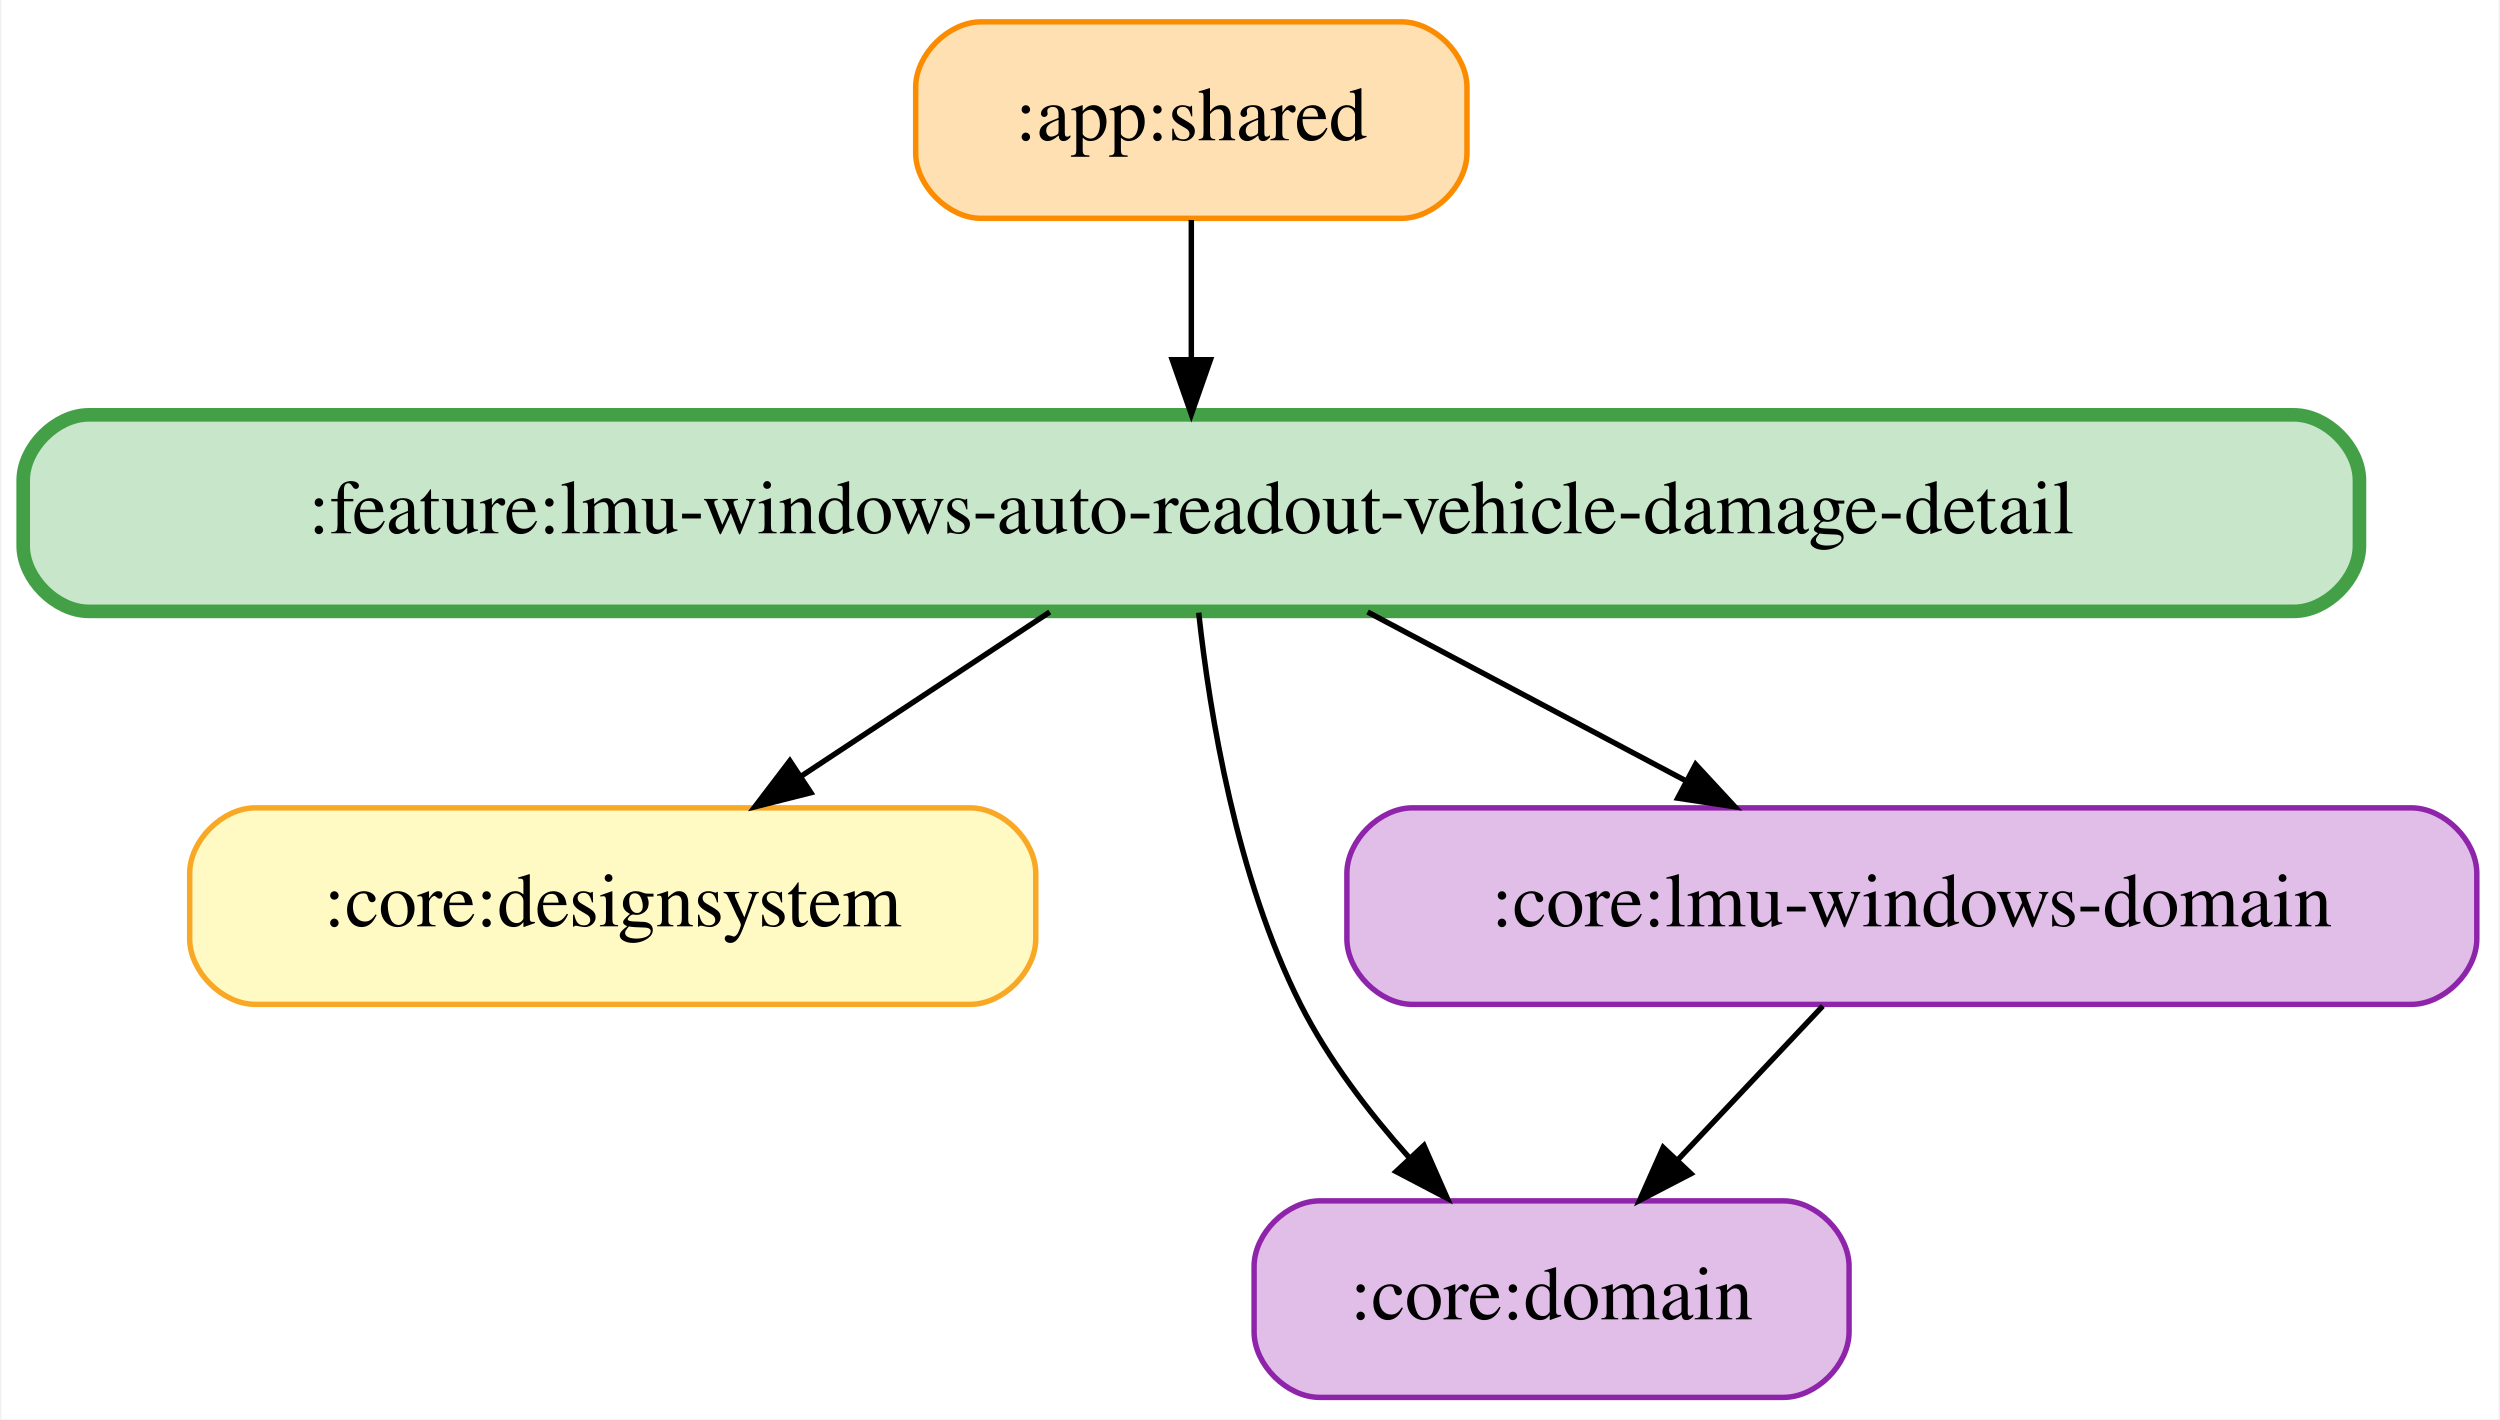
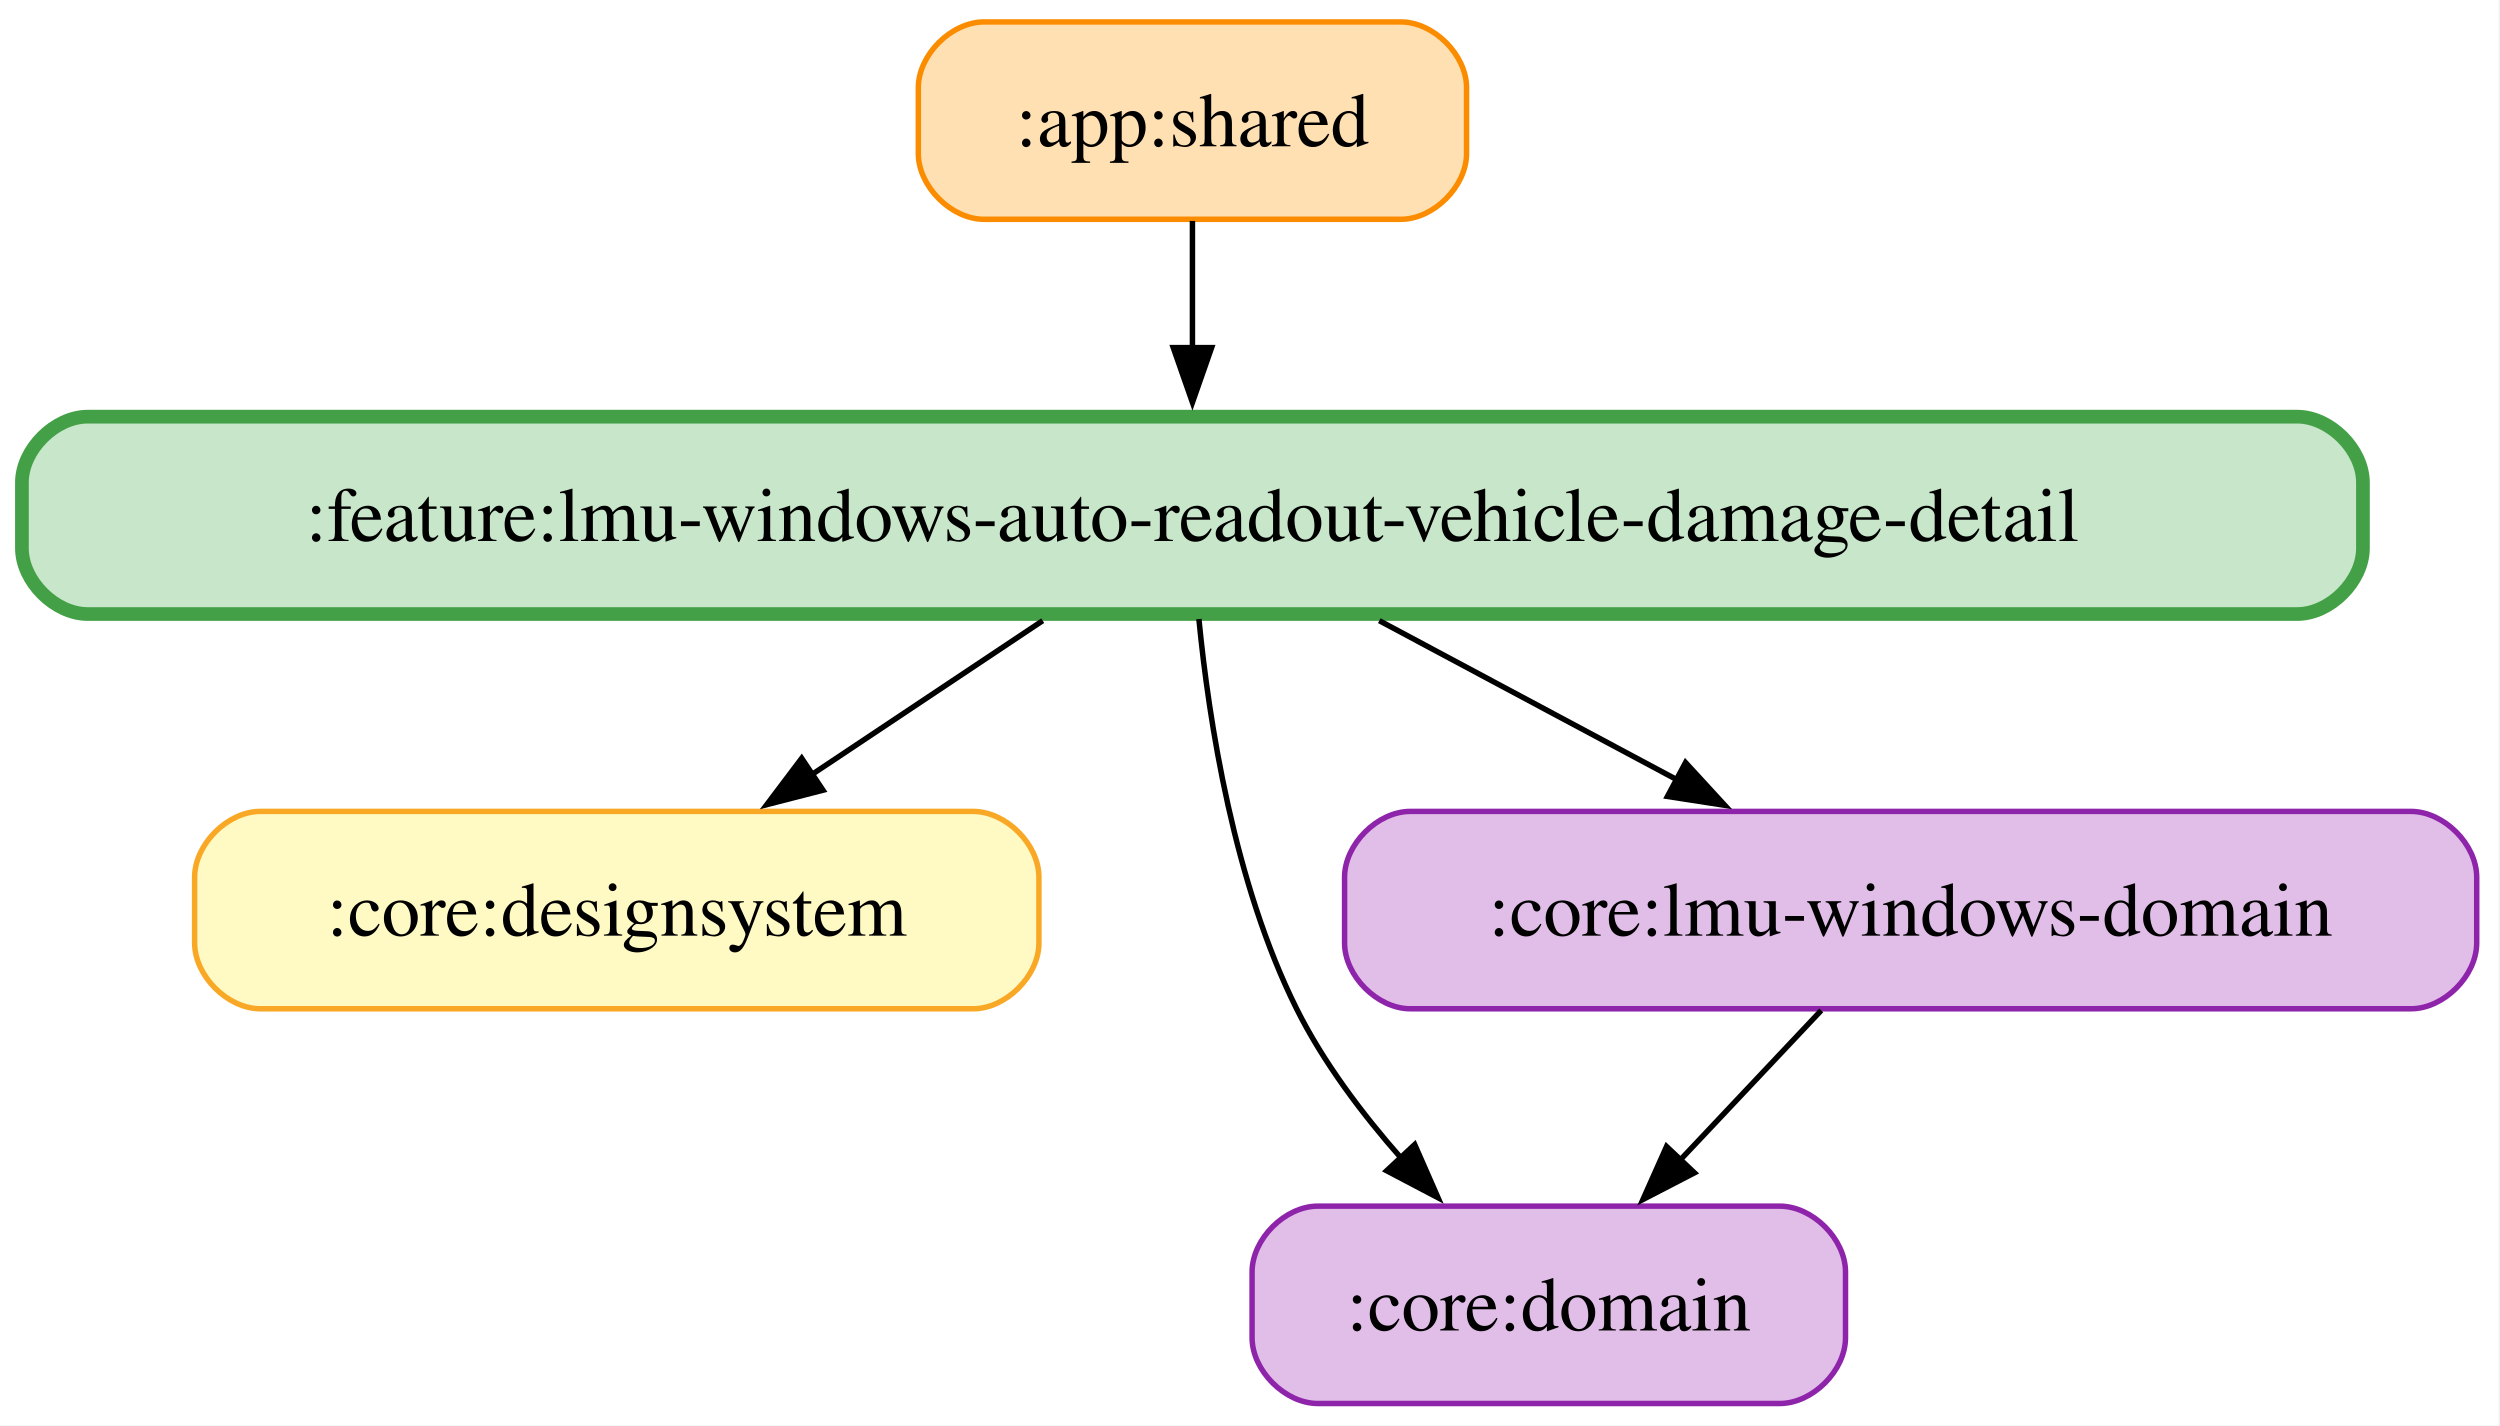
- <svg xmlns="http://www.w3.org/2000/svg" width="458pt" height="260pt" viewBox="0.00 0.00 457.50 260.00">
+ <svg xmlns="http://www.w3.org/2000/svg" width="456pt" height="260pt" viewBox="0.00 0.00 456.00 260.00">
  <g id="graph0" class="graph" transform="scale(1 1) rotate(0) translate(4 256)">
-     <polygon fill="white" stroke="transparent" points="-4,4 -4,-256 453.5,-256 453.5,4 -4,4" />
+     <polygon fill="white" stroke="none" points="-4,4 -4,-256 451.75,-256 451.75,4 -4,4" />
    <g id="node1" class="node">
-       <path fill="#ffe0b2" stroke="#fb8c00" d="M252.5,-252C252.5,-252 175.5,-252 175.5,-252 169.5,-252 163.5,-246 163.5,-240 163.5,-240 163.5,-228 163.5,-228 163.5,-222 169.5,-216 175.5,-216 175.5,-216 252.5,-216 252.5,-216 258.5,-216 264.5,-222 264.5,-228 264.5,-228 264.5,-240 264.5,-240 264.5,-246 258.5,-252 252.5,-252" />
-       <text text-anchor="middle" x="214" y="-230.3" font-family="Times,serif" font-size="14.00">:app:shared</text>
+       <path fill="#ffe0b2" stroke="#fb8c00" d="M251.5,-252C251.5,-252 175.5,-252 175.5,-252 169.5,-252 163.5,-246 163.5,-240 163.5,-240 163.5,-228 163.5,-228 163.5,-222 169.5,-216 175.5,-216 175.5,-216 251.5,-216 251.5,-216 257.5,-216 263.5,-222 263.5,-228 263.5,-228 263.5,-240 263.5,-240 263.5,-246 257.5,-252 251.5,-252" />
+       <text xml:space="preserve" text-anchor="middle" x="213.5" y="-229.32" font-family="Times,serif" font-size="14.00">:app:shared</text>
    </g>
    <g id="node5" class="node">
-       <path fill="#c8e6c9" stroke="#43a047" stroke-width="2.5" d="M416,-180C416,-180 12,-180 12,-180 6,-180 0,-174 0,-168 0,-168 0,-156 0,-156 0,-150 6,-144 12,-144 12,-144 416,-144 416,-144 422,-144 428,-150 428,-156 428,-156 428,-168 428,-168 428,-174 422,-180 416,-180" />
-       <text text-anchor="middle" x="214" y="-158.3" font-family="Times,serif" font-size="14.00">:feature:lmu-windows-auto-readout-vehicle-damage-detail</text>
+       <path fill="#c8e6c9" stroke="#43a047" stroke-width="2.5" d="M415,-180C415,-180 12,-180 12,-180 6,-180 0,-174 0,-168 0,-168 0,-156 0,-156 0,-150 6,-144 12,-144 12,-144 415,-144 415,-144 421,-144 427,-150 427,-156 427,-156 427,-168 427,-168 427,-174 421,-180 415,-180" />
+       <text xml:space="preserve" text-anchor="middle" x="213.5" y="-157.32" font-family="Times,serif" font-size="14.00">:feature:lmu-windows-auto-readout-vehicle-damage-detail</text>
    </g>
    <g id="edge1" class="edge">
-       <path fill="none" stroke="black" d="M214,-215.7C214,-207.98 214,-198.71 214,-190.11" />
-       <polygon fill="black" stroke="black" points="217.5,-190.1 214,-180.1 210.5,-190.1 217.5,-190.1" />
+       <path fill="none" stroke="black" d="M213.5,-215.7C213.5,-208.71 213.5,-200.44 213.5,-192.55" />
+       <polygon fill="black" stroke="black" points="217,-192.59 213.5,-182.59 210,-192.59 217,-192.59" />
    </g>
    <g id="node2" class="node">
-       <path fill="#fff9c4" stroke="#f9a825" d="M173.5,-108C173.5,-108 42.5,-108 42.5,-108 36.5,-108 30.5,-102 30.5,-96 30.5,-96 30.5,-84 30.5,-84 30.5,-78 36.5,-72 42.5,-72 42.5,-72 173.5,-72 173.5,-72 179.5,-72 185.5,-78 185.5,-84 185.5,-84 185.5,-96 185.5,-96 185.5,-102 179.5,-108 173.5,-108" />
-       <text text-anchor="middle" x="108" y="-86.3" font-family="Times,serif" font-size="14.00">:core:designsystem</text>
+       <path fill="#fff9c4" stroke="#f9a825" d="M173.5,-108C173.5,-108 43.5,-108 43.5,-108 37.5,-108 31.5,-102 31.5,-96 31.5,-96 31.5,-84 31.5,-84 31.5,-78 37.5,-72 43.5,-72 43.5,-72 173.5,-72 173.5,-72 179.5,-72 185.5,-78 185.5,-84 185.5,-84 185.5,-96 185.5,-96 185.5,-102 179.5,-108 173.5,-108" />
+       <text xml:space="preserve" text-anchor="middle" x="108.5" y="-85.33" font-family="Times,serif" font-size="14.00">:core:designsystem</text>
    </g>
    <g id="node3" class="node">
-       <path fill="#e1bee7" stroke="#8e24aa" d="M322.5,-36C322.5,-36 237.5,-36 237.5,-36 231.5,-36 225.5,-30 225.5,-24 225.5,-24 225.5,-12 225.5,-12 225.5,-6 231.5,0 237.5,0 237.5,0 322.5,0 322.5,0 328.5,0 334.5,-6 334.5,-12 334.5,-12 334.5,-24 334.5,-24 334.5,-30 328.5,-36 322.5,-36" />
-       <text text-anchor="middle" x="280" y="-14.3" font-family="Times,serif" font-size="14.00">:core:domain</text>
+       <path fill="#e1bee7" stroke="#8e24aa" d="M320.62,-36C320.62,-36 236.38,-36 236.38,-36 230.38,-36 224.38,-30 224.38,-24 224.38,-24 224.38,-12 224.38,-12 224.38,-6 230.38,0 236.38,0 236.38,0 320.62,0 320.62,0 326.62,0 332.62,-6 332.62,-12 332.62,-12 332.62,-24 332.62,-24 332.62,-30 326.62,-36 320.62,-36" />
+       <text xml:space="preserve" text-anchor="middle" x="278.5" y="-13.32" font-family="Times,serif" font-size="14.00">:core:domain</text>
    </g>
    <g id="node4" class="node">
-       <path fill="#e1bee7" stroke="#8e24aa" d="M437.5,-108C437.5,-108 254.5,-108 254.5,-108 248.5,-108 242.5,-102 242.5,-96 242.5,-96 242.5,-84 242.5,-84 242.5,-78 248.5,-72 254.5,-72 254.5,-72 437.5,-72 437.5,-72 443.5,-72 449.5,-78 449.5,-84 449.5,-84 449.5,-96 449.5,-96 449.5,-102 443.5,-108 437.5,-108" />
-       <text text-anchor="middle" x="346" y="-86.3" font-family="Times,serif" font-size="14.00">:core:lmu-windows-domain</text>
+       <path fill="#e1bee7" stroke="#8e24aa" d="M435.75,-108C435.75,-108 253.25,-108 253.25,-108 247.25,-108 241.25,-102 241.25,-96 241.25,-96 241.25,-84 241.25,-84 241.25,-78 247.25,-72 253.25,-72 253.25,-72 435.75,-72 435.75,-72 441.75,-72 447.75,-78 447.75,-84 447.75,-84 447.75,-96 447.75,-96 447.75,-102 441.75,-108 435.75,-108" />
+       <text xml:space="preserve" text-anchor="middle" x="344.5" y="-85.33" font-family="Times,serif" font-size="14.00">:core:lmu-windows-domain</text>
    </g>
    <g id="edge2" class="edge">
-       <path fill="none" stroke="black" d="M329.69,-71.7C321.69,-63.22 311.93,-52.86 303.18,-43.58" />
-       <polygon fill="black" stroke="black" points="305.53,-40.98 296.13,-36.1 300.44,-45.78 305.53,-40.98" />
+       <path fill="none" stroke="black" d="M328.19,-71.7C320.43,-63.47 311.01,-53.48 302.47,-44.42" />
+       <polygon fill="black" stroke="black" points="305.07,-42.08 295.67,-37.21 299.98,-46.88 305.07,-42.08" />
    </g>
    <g id="edge5" class="edge">
-       <path fill="none" stroke="black" d="M188.07,-143.88C174.34,-134.81 157.29,-123.55 142.46,-113.76" />
-       <polygon fill="black" stroke="black" points="144.3,-110.78 134.03,-108.19 140.45,-116.62 144.3,-110.78" />
+       <path fill="none" stroke="black" d="M186.19,-142.79C173.25,-134.17 157.64,-123.76 143.82,-114.55" />
+       <polygon fill="black" stroke="black" points="146.11,-111.87 135.85,-109.23 142.23,-117.69 146.11,-111.87" />
    </g>
    <g id="edge3" class="edge">
-       <path fill="none" stroke="black" d="M215.35,-143.76C217.37,-125.19 222.29,-95.18 234,-72 239.08,-61.95 246.49,-52.24 253.89,-43.95" />
-       <polygon fill="black" stroke="black" points="256.62,-46.15 260.89,-36.46 251.51,-41.37 256.62,-46.15" />
+       <path fill="none" stroke="black" d="M214.68,-143.08C216.5,-124.46 221.08,-94.91 232.5,-72 237.37,-62.23 244.47,-52.81 251.63,-44.69" />
+       <polygon fill="black" stroke="black" points="254.04,-47.24 258.3,-37.53 248.92,-42.46 254.04,-47.24" />
    </g>
    <g id="edge4" class="edge">
-       <path fill="none" stroke="black" d="M246.29,-143.88C263.87,-134.55 285.81,-122.92 304.63,-112.94" />
-       <polygon fill="black" stroke="black" points="306.39,-115.97 313.59,-108.19 303.11,-109.78 306.39,-115.97" />
+       <path fill="none" stroke="black" d="M247.58,-142.79C264.18,-133.92 284.31,-123.16 301.92,-113.75" />
+       <polygon fill="black" stroke="black" points="303.44,-116.91 310.61,-109.11 300.14,-110.73 303.44,-116.91" />
    </g>
  </g>
</svg>
